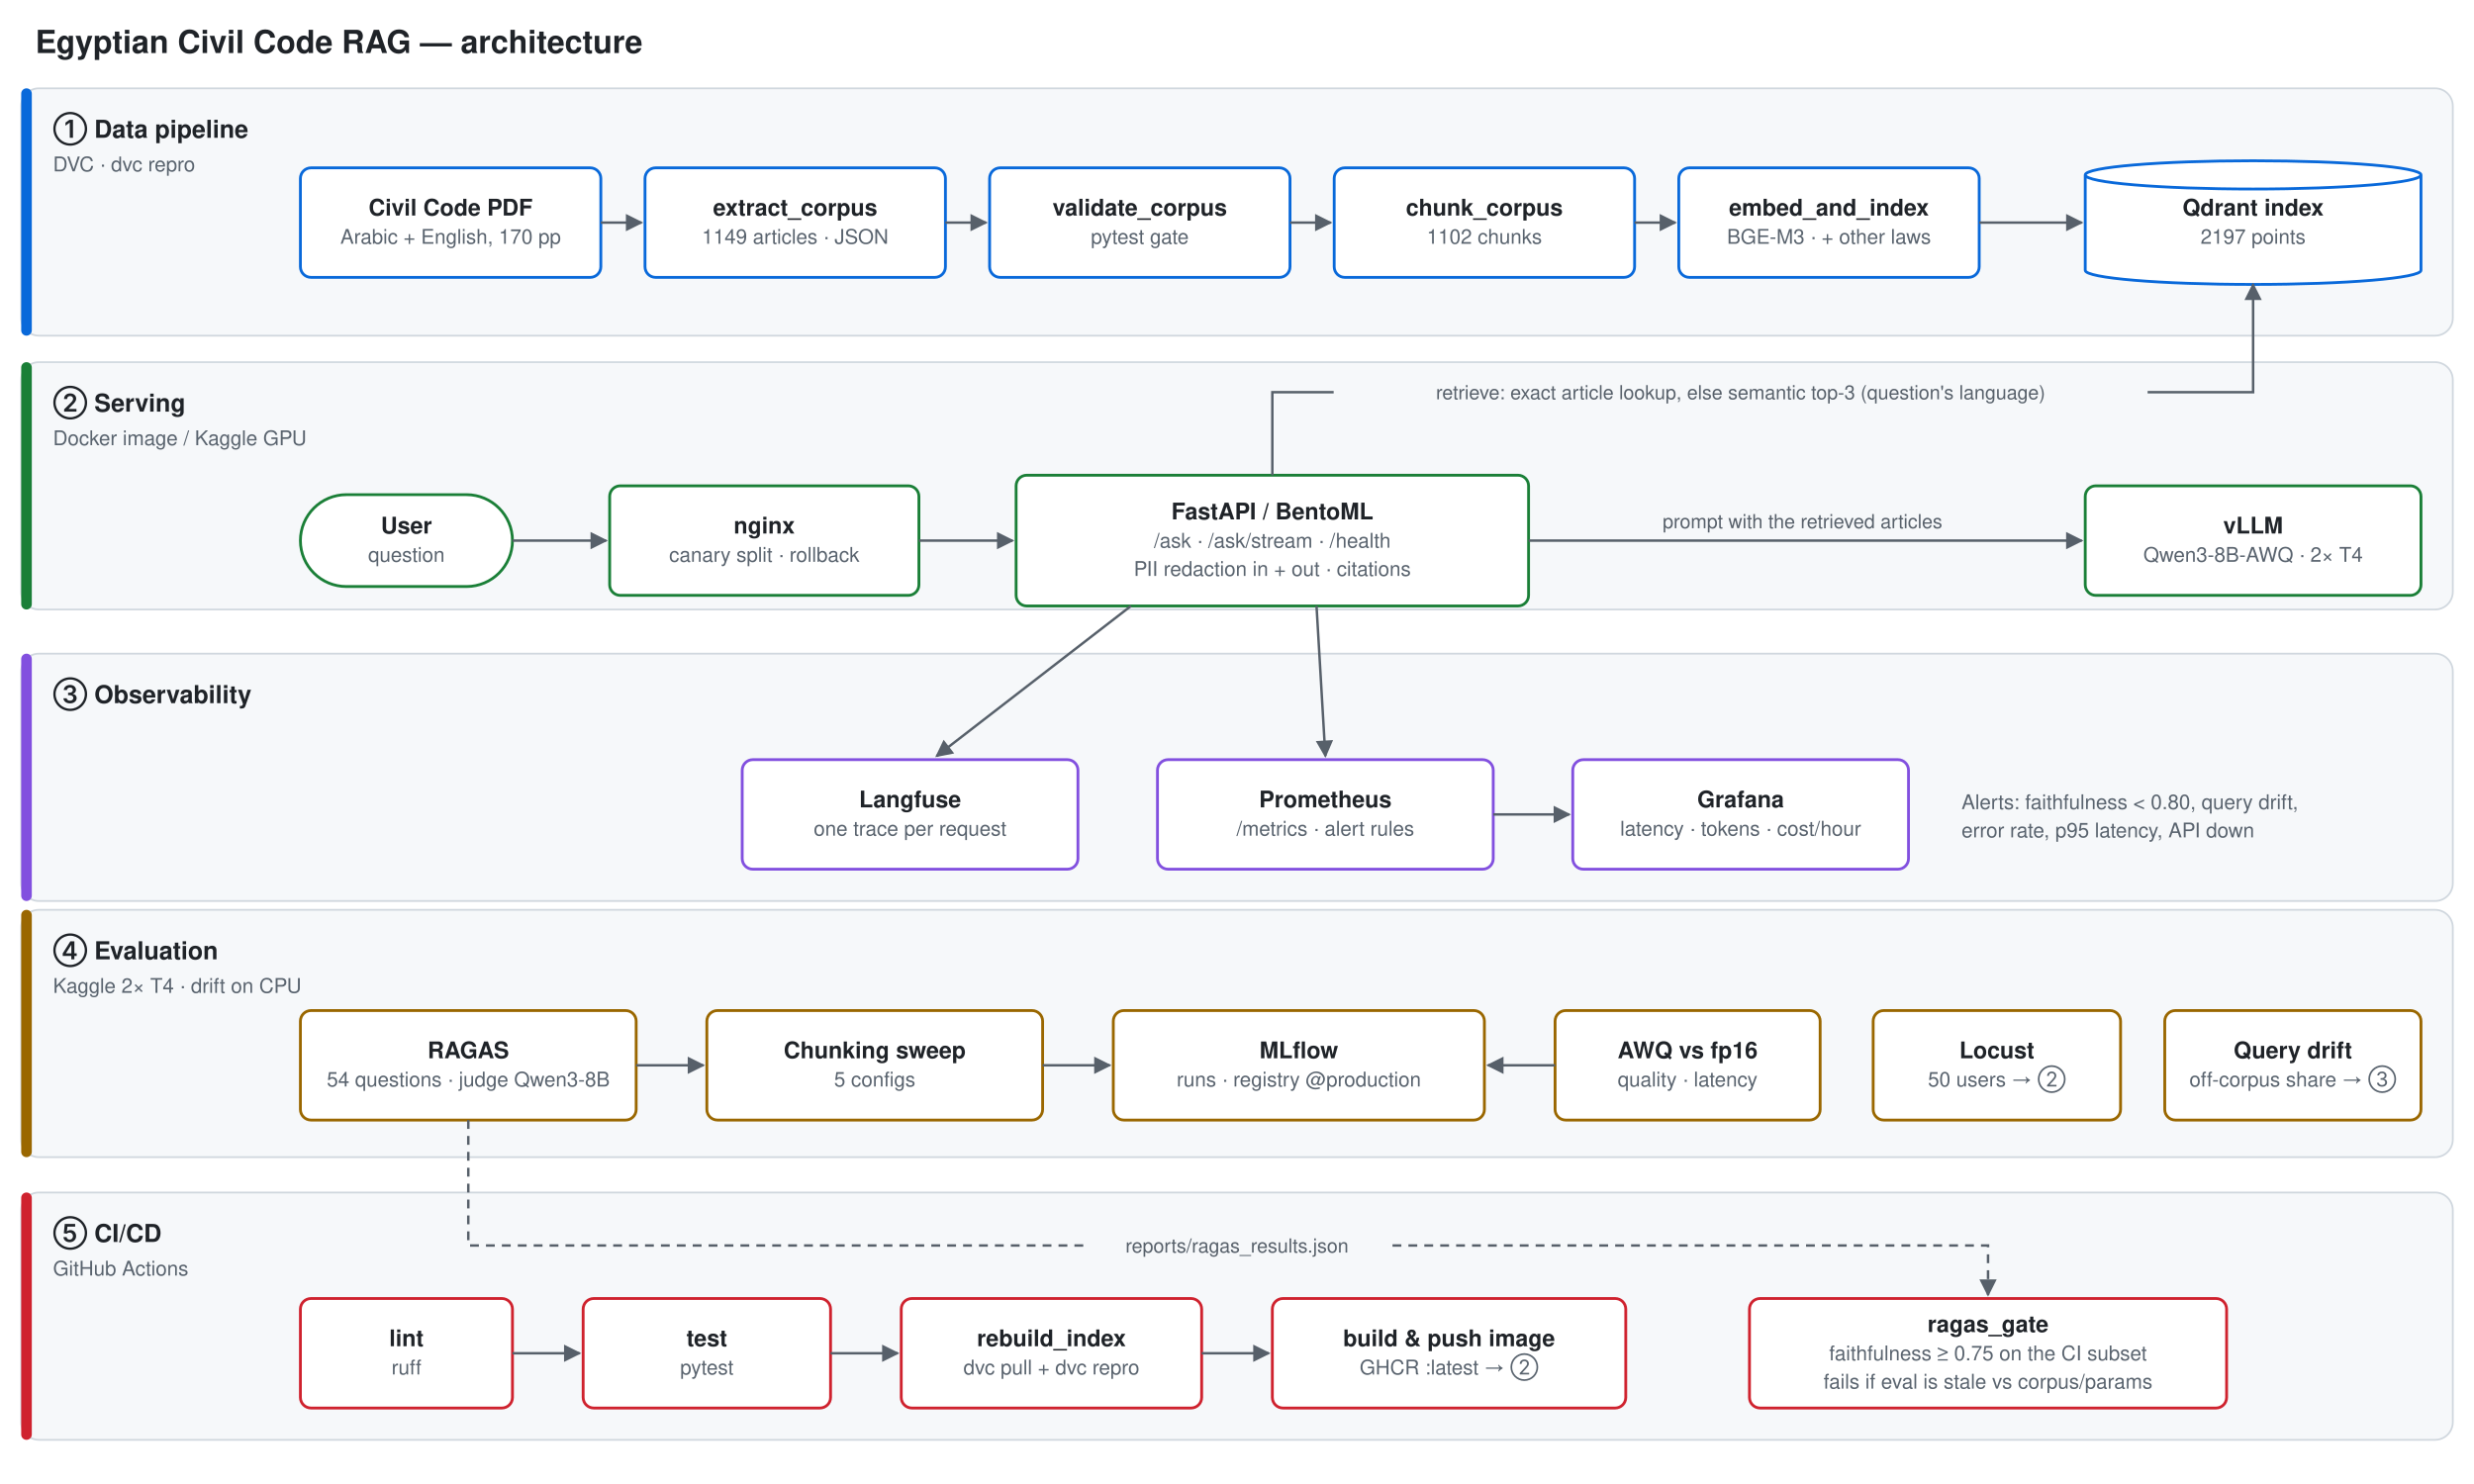
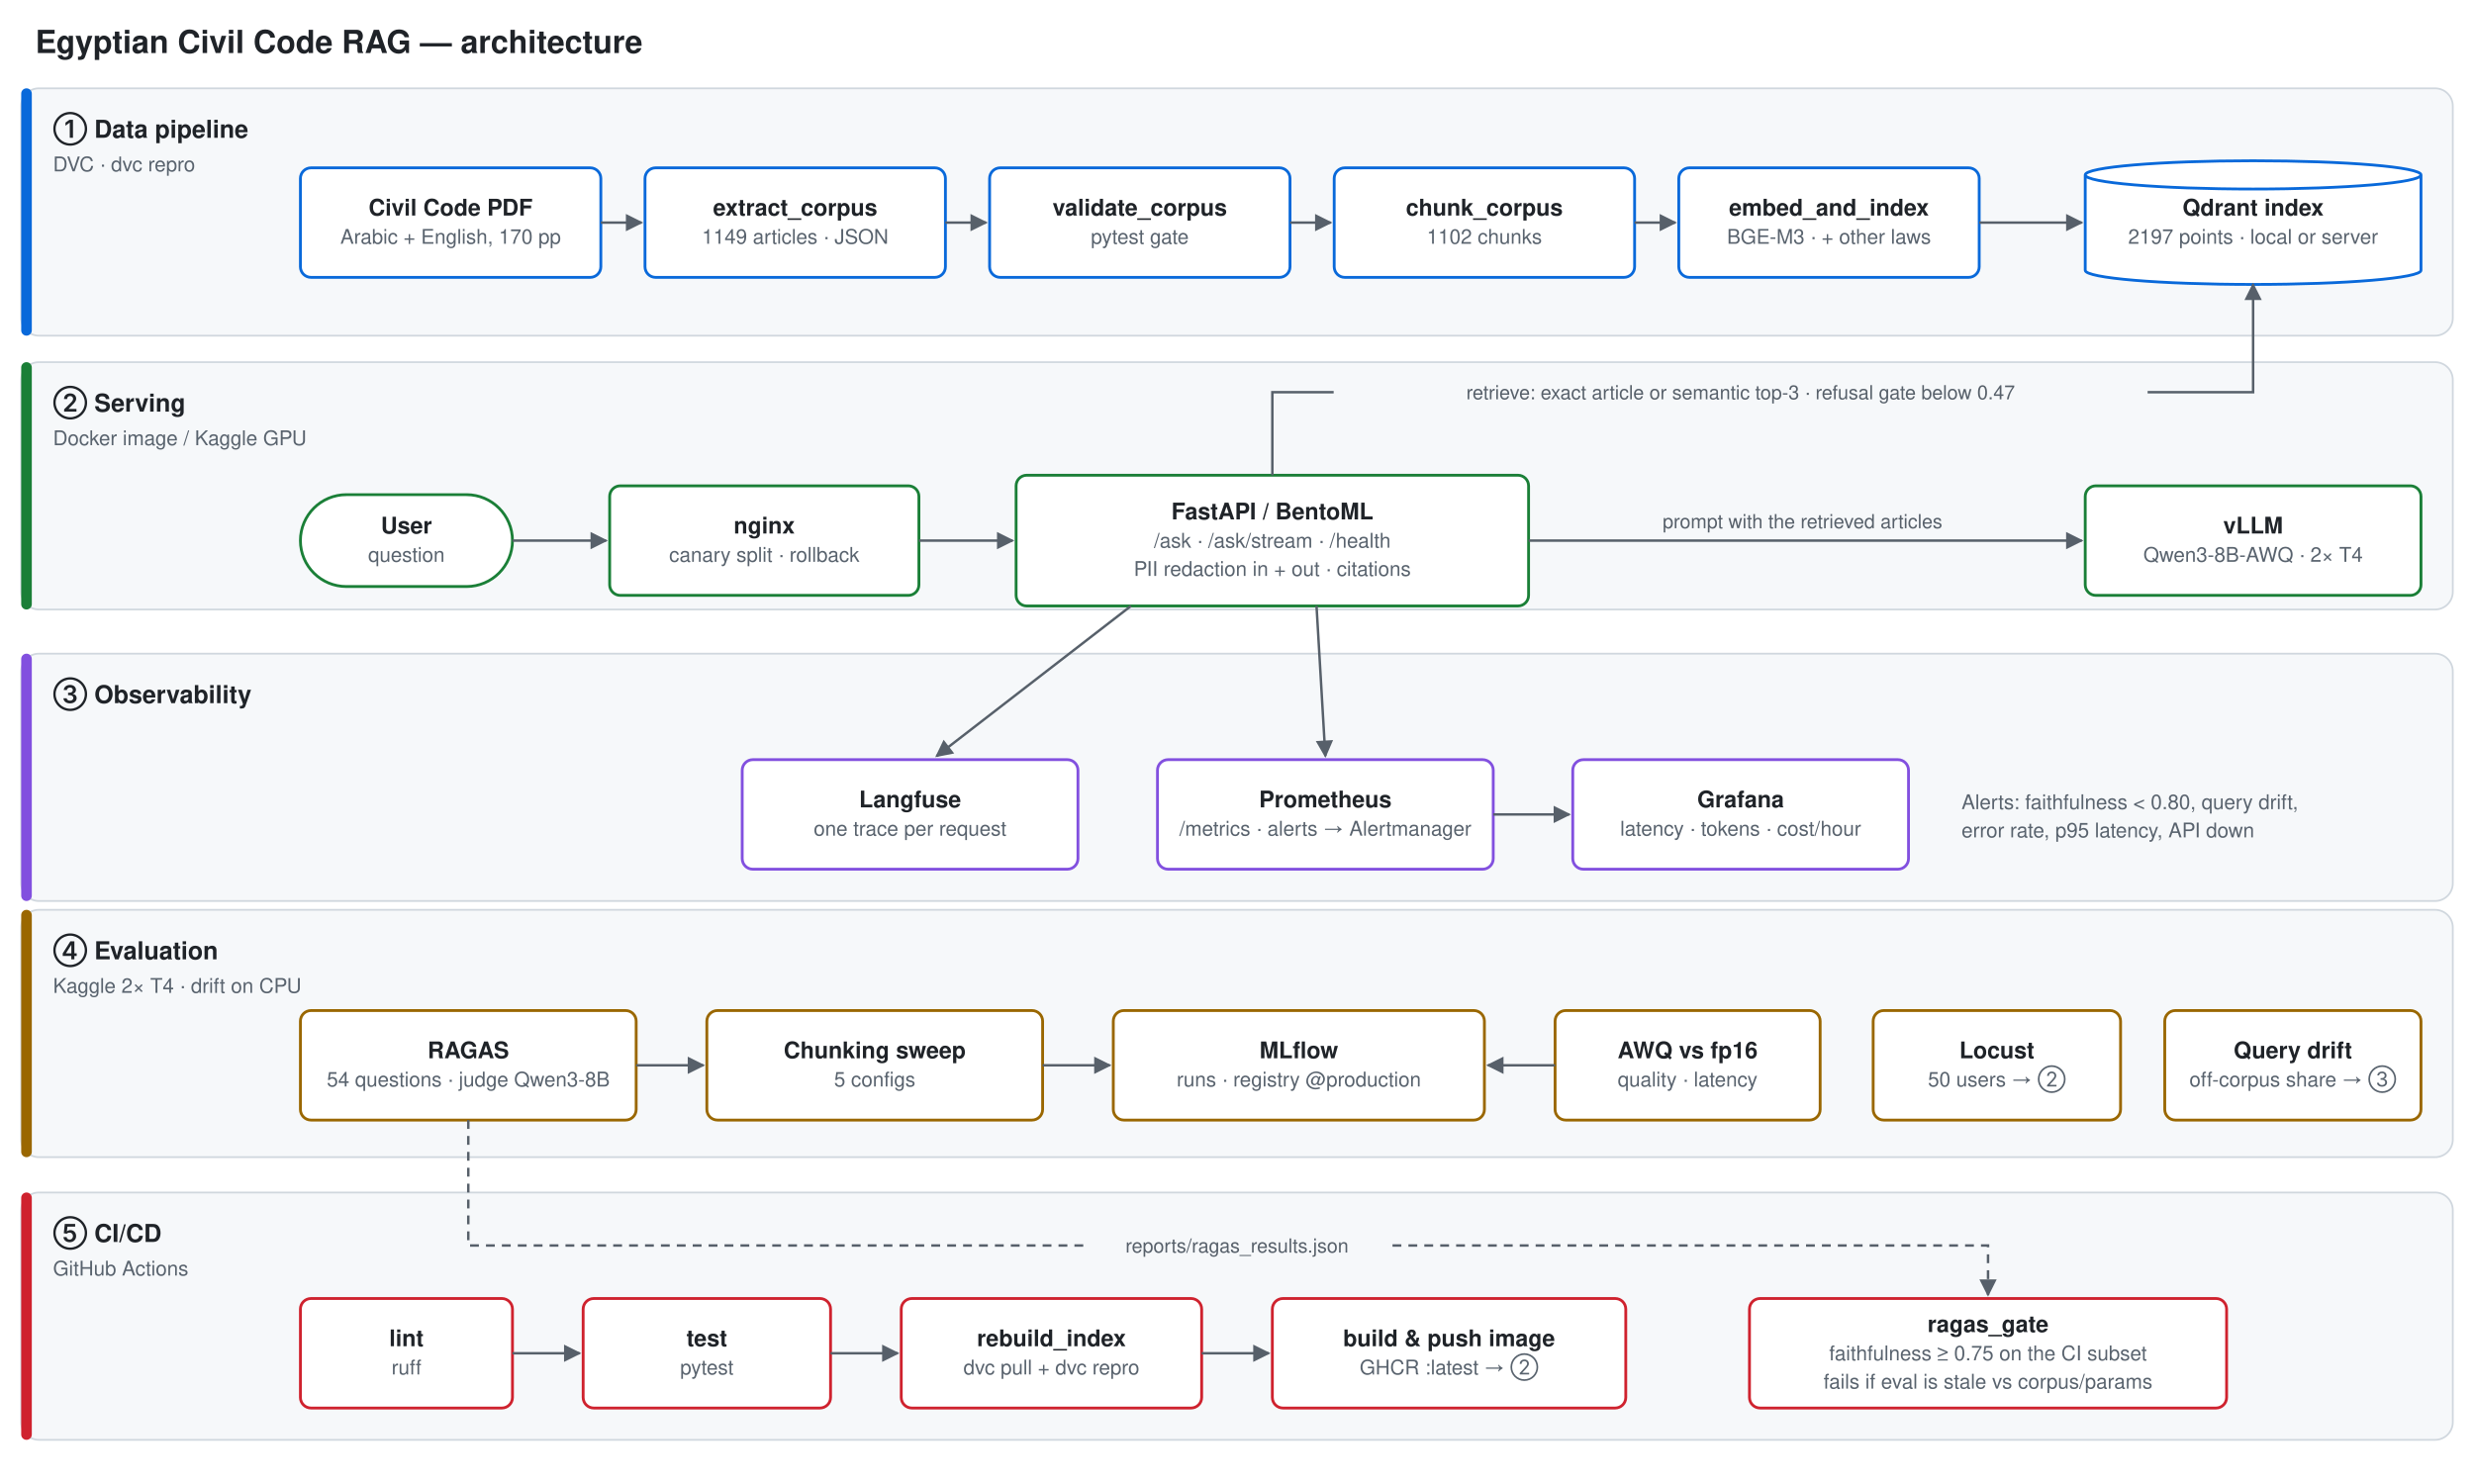
<svg xmlns="http://www.w3.org/2000/svg" viewBox="0 0 1400 840" width="1400" height="840" font-family="-apple-system, Segoe UI, Helvetica, Arial, sans-serif">
  <defs>
    <marker id="ar" viewBox="0 0 10 10" refX="9" refY="5" markerWidth="7" markerHeight="7" orient="auto-start-reverse">
      <path d="M0,0 L10,5 L0,10 z" fill="#57606a" />
    </marker>
  </defs>
  <rect width="1400" height="840" fill="#ffffff" />
  <text x="20" y="30" font-size="18" font-weight="600" fill="#1f2328">Egyptian Civil Code RAG — architecture</text>
  <rect x="12" y="50" width="1376" height="140" rx="10" fill="#f6f8fa" stroke="#d0d7de" />
  <rect x="12" y="50" width="6" height="140" rx="3" fill="#0969da" />
  <text x="30" y="78" font-size="14" font-weight="600" fill="#1f2328">① Data pipeline</text>
  <text x="30" y="97" font-size="11.5" fill="#59636e">DVC · dvc repro</text>
  <rect x="12" y="205" width="1376" height="140" rx="10" fill="#f6f8fa" stroke="#d0d7de" />
  <rect x="12" y="205" width="6" height="140" rx="3" fill="#1a7f37" />
  <text x="30" y="233" font-size="14" font-weight="600" fill="#1f2328">② Serving</text>
  <text x="30" y="252" font-size="11.5" fill="#59636e">Docker image / Kaggle GPU</text>
  <rect x="12" y="370" width="1376" height="140" rx="10" fill="#f6f8fa" stroke="#d0d7de" />
  <rect x="12" y="370" width="6" height="140" rx="3" fill="#8250df" />
  <text x="30" y="398" font-size="14" font-weight="600" fill="#1f2328">③ Observability</text>
  <rect x="12" y="515" width="1376" height="140" rx="10" fill="#f6f8fa" stroke="#d0d7de" />
  <rect x="12" y="515" width="6" height="140" rx="3" fill="#9a6700" />
  <text x="30" y="543" font-size="14" font-weight="600" fill="#1f2328">④ Evaluation</text>
  <text x="30" y="562" font-size="11.5" fill="#59636e">Kaggle 2× T4 · drift on CPU</text>
  <rect x="12" y="675" width="1376" height="140" rx="10" fill="#f6f8fa" stroke="#d0d7de" />
  <rect x="12" y="675" width="6" height="140" rx="3" fill="#cf222e" />
  <text x="30" y="703" font-size="14" font-weight="600" fill="#1f2328">⑤ CI/CD</text>
  <text x="30" y="722" font-size="11.5" fill="#59636e">GitHub Actions</text>
  <rect x="170" y="95" width="170" height="62" rx="6" fill="#fff" stroke="#0969da" stroke-width="1.6" />
  <text x="255.0" y="122.0" text-anchor="middle" font-size="13" font-weight="600" fill="#1f2328">Civil Code PDF</text>
  <text x="255.0" y="138.0" text-anchor="middle" font-size="11.5" fill="#59636e">Arabic + English, 170 pp</text>
  <rect x="365" y="95" width="170" height="62" rx="6" fill="#fff" stroke="#0969da" stroke-width="1.6" />
  <text x="450.0" y="122.0" text-anchor="middle" font-size="13" font-weight="600" fill="#1f2328">extract_corpus</text>
  <text x="450.0" y="138.0" text-anchor="middle" font-size="11.5" fill="#59636e">1149 articles · JSON</text>
  <rect x="560" y="95" width="170" height="62" rx="6" fill="#fff" stroke="#0969da" stroke-width="1.6" />
  <text x="645.0" y="122.0" text-anchor="middle" font-size="13" font-weight="600" fill="#1f2328">validate_corpus</text>
  <text x="645.0" y="138.0" text-anchor="middle" font-size="11.5" fill="#59636e">pytest gate</text>
  <rect x="755" y="95" width="170" height="62" rx="6" fill="#fff" stroke="#0969da" stroke-width="1.6" />
  <text x="840.0" y="122.0" text-anchor="middle" font-size="13" font-weight="600" fill="#1f2328">chunk_corpus</text>
  <text x="840.0" y="138.0" text-anchor="middle" font-size="11.5" fill="#59636e">1102 chunks</text>
  <rect x="950" y="95" width="170" height="62" rx="6" fill="#fff" stroke="#0969da" stroke-width="1.6" />
  <text x="1035.0" y="122.0" text-anchor="middle" font-size="13" font-weight="600" fill="#1f2328">embed_and_index</text>
  <text x="1035.0" y="138.0" text-anchor="middle" font-size="11.5" fill="#59636e">BGE-M3 · + other laws</text>
  <path d="M1180,99 a95.0,8 0 0,0 190,0 a95.0,8 0 0,0 -190,0 v54 a95.0,8 0 0,0 190,0 v-54" fill="#fff" stroke="#0969da" stroke-width="1.6" />
  <text x="1275.0" y="122.0" text-anchor="middle" font-size="13" font-weight="600" fill="#1f2328">Qdrant index</text>
-   <text x="1275.0" y="138.0" text-anchor="middle" font-size="11.5" fill="#59636e">2197 points</text>
+   <text x="1275.0" y="138.0" text-anchor="middle" font-size="11.5" fill="#59636e">2197 points · local or server</text>
  <path d="M340,126.0 L363,126.0" fill="none" stroke="#57606a" stroke-width="1.4" marker-end="url(#ar)" />
  <path d="M535,126.0 L558,126.0" fill="none" stroke="#57606a" stroke-width="1.4" marker-end="url(#ar)" />
  <path d="M730,126.0 L753,126.0" fill="none" stroke="#57606a" stroke-width="1.4" marker-end="url(#ar)" />
  <path d="M925,126.0 L948,126.0" fill="none" stroke="#57606a" stroke-width="1.4" marker-end="url(#ar)" />
  <path d="M1120,126.0 L1178,126.0" fill="none" stroke="#57606a" stroke-width="1.4" marker-end="url(#ar)" />
  <rect x="170" y="280" width="120" height="52" rx="26.0" fill="#fff" stroke="#1a7f37" stroke-width="1.6" />
  <text x="230.0" y="302.0" text-anchor="middle" font-size="13" font-weight="600" fill="#1f2328">User</text>
  <text x="230.0" y="318.0" text-anchor="middle" font-size="11.5" fill="#59636e">question</text>
  <rect x="345" y="275" width="175" height="62" rx="6" fill="#fff" stroke="#1a7f37" stroke-width="1.6" />
  <text x="432.5" y="302.0" text-anchor="middle" font-size="13" font-weight="600" fill="#1f2328">nginx</text>
  <text x="432.5" y="318.0" text-anchor="middle" font-size="11.5" fill="#59636e">canary split · rollback</text>
  <rect x="575" y="269" width="290" height="74" rx="6" fill="#fff" stroke="#1a7f37" stroke-width="1.6" />
  <text x="720.0" y="294.0" text-anchor="middle" font-size="13" font-weight="600" fill="#1f2328">FastAPI / BentoML</text>
  <text x="720.0" y="310.0" text-anchor="middle" font-size="11.5" fill="#59636e">/ask · /ask/stream · /health</text>
  <text x="720.0" y="326.0" text-anchor="middle" font-size="11.5" fill="#59636e">PII redaction in + out · citations</text>
  <rect x="1180" y="275" width="190" height="62" rx="6" fill="#fff" stroke="#1a7f37" stroke-width="1.6" />
  <text x="1275.0" y="302.0" text-anchor="middle" font-size="13" font-weight="600" fill="#1f2328">vLLM</text>
  <text x="1275.0" y="318.0" text-anchor="middle" font-size="11.5" fill="#59636e">Qwen3-8B-AWQ · 2× T4</text>
  <path d="M290,306 L343,306" fill="none" stroke="#57606a" stroke-width="1.4" marker-end="url(#ar)" />
  <path d="M520,306 L573,306" fill="none" stroke="#57606a" stroke-width="1.4" marker-end="url(#ar)" />
  <path d="M865,306 L1178,306" fill="none" stroke="#57606a" stroke-width="1.4" marker-end="url(#ar)" />
  <rect x="910.6" y="288" width="218.8" height="15" fill="#f6f8fa" />
  <text x="1020" y="299" text-anchor="middle" font-size="11" fill="#57606a">prompt with the retrieved articles</text>
  <path d="M720,269 L720,222 L1275,222 L1275,161" fill="none" stroke="#57606a" stroke-width="1.4" marker-end="url(#ar)" />
  <rect x="754.7" y="215" width="460.6" height="15" fill="#f6f8fa" />
-   <text x="985" y="226" text-anchor="middle" font-size="11" fill="#57606a">retrieve: exact article lookup, else semantic top-3 (question's language)</text>
+   <text x="985" y="226" text-anchor="middle" font-size="11" fill="#57606a">retrieve: exact article or semantic top-3 · refusal gate below 0.47</text>
  <rect x="420" y="430" width="190" height="62" rx="6" fill="#fff" stroke="#8250df" stroke-width="1.6" />
  <text x="515.0" y="457.0" text-anchor="middle" font-size="13" font-weight="600" fill="#1f2328">Langfuse</text>
  <text x="515.0" y="473.0" text-anchor="middle" font-size="11.5" fill="#59636e">one trace per request</text>
  <rect x="655" y="430" width="190" height="62" rx="6" fill="#fff" stroke="#8250df" stroke-width="1.6" />
  <text x="750.0" y="457.0" text-anchor="middle" font-size="13" font-weight="600" fill="#1f2328">Prometheus</text>
-   <text x="750.0" y="473.0" text-anchor="middle" font-size="11.5" fill="#59636e">/metrics · alert rules</text>
+   <text x="750.0" y="473.0" text-anchor="middle" font-size="11.5" fill="#59636e">/metrics · alerts → Alertmanager</text>
  <rect x="890" y="430" width="190" height="62" rx="6" fill="#fff" stroke="#8250df" stroke-width="1.6" />
  <text x="985.0" y="457.0" text-anchor="middle" font-size="13" font-weight="600" fill="#1f2328">Grafana</text>
  <text x="985.0" y="473.0" text-anchor="middle" font-size="11.5" fill="#59636e">latency · tokens · cost/hour</text>
  <path d="M640,343 L530,428" fill="none" stroke="#57606a" stroke-width="1.4" marker-end="url(#ar)" />
  <path d="M745,343 L750,428" fill="none" stroke="#57606a" stroke-width="1.4" marker-end="url(#ar)" />
  <path d="M845,461 L888,461" fill="none" stroke="#57606a" stroke-width="1.4" marker-end="url(#ar)" />
  <text x="1110" y="458" font-size="11.5" fill="#59636e">Alerts: faithfulness &lt; 0.80, query drift,</text>
  <text x="1110" y="474" font-size="11.5" fill="#59636e">error rate, p95 latency, API down</text>
  <rect x="170" y="572" width="190" height="62" rx="6" fill="#fff" stroke="#9a6700" stroke-width="1.6" />
  <text x="265.0" y="599.0" text-anchor="middle" font-size="13" font-weight="600" fill="#1f2328">RAGAS</text>
  <text x="265.0" y="615.0" text-anchor="middle" font-size="11.5" fill="#59636e">54 questions · judge Qwen3-8B</text>
  <rect x="400" y="572" width="190" height="62" rx="6" fill="#fff" stroke="#9a6700" stroke-width="1.6" />
  <text x="495.0" y="599.0" text-anchor="middle" font-size="13" font-weight="600" fill="#1f2328">Chunking sweep</text>
  <text x="495.0" y="615.0" text-anchor="middle" font-size="11.5" fill="#59636e">5 configs</text>
  <rect x="630" y="572" width="210" height="62" rx="6" fill="#fff" stroke="#9a6700" stroke-width="1.6" />
  <text x="735.0" y="599.0" text-anchor="middle" font-size="13" font-weight="600" fill="#1f2328">MLflow</text>
  <text x="735.0" y="615.0" text-anchor="middle" font-size="11.5" fill="#59636e">runs · registry @production</text>
  <rect x="880" y="572" width="150" height="62" rx="6" fill="#fff" stroke="#9a6700" stroke-width="1.6" />
  <text x="955.0" y="599.0" text-anchor="middle" font-size="13" font-weight="600" fill="#1f2328">AWQ vs fp16</text>
  <text x="955.0" y="615.0" text-anchor="middle" font-size="11.5" fill="#59636e">quality · latency</text>
  <rect x="1060" y="572" width="140" height="62" rx="6" fill="#fff" stroke="#9a6700" stroke-width="1.6" />
  <text x="1130.0" y="599.0" text-anchor="middle" font-size="13" font-weight="600" fill="#1f2328">Locust</text>
  <text x="1130.0" y="615.0" text-anchor="middle" font-size="11.5" fill="#59636e">50 users → ②</text>
  <rect x="1225" y="572" width="145" height="62" rx="6" fill="#fff" stroke="#9a6700" stroke-width="1.6" />
  <text x="1297.5" y="599.0" text-anchor="middle" font-size="13" font-weight="600" fill="#1f2328">Query drift</text>
  <text x="1297.5" y="615.0" text-anchor="middle" font-size="11.5" fill="#59636e">off-corpus share → ③</text>
  <path d="M360,603 L398,603" fill="none" stroke="#57606a" stroke-width="1.4" marker-end="url(#ar)" />
  <path d="M590,603 L628,603" fill="none" stroke="#57606a" stroke-width="1.4" marker-end="url(#ar)" />
  <path d="M880,603 L842,603" fill="none" stroke="#57606a" stroke-width="1.4" marker-end="url(#ar)" />
  <rect x="170" y="735" width="120" height="62" rx="6" fill="#fff" stroke="#cf222e" stroke-width="1.6" />
  <text x="230.0" y="762.0" text-anchor="middle" font-size="13" font-weight="600" fill="#1f2328">lint</text>
  <text x="230.0" y="778.0" text-anchor="middle" font-size="11.5" fill="#59636e">ruff</text>
  <rect x="330" y="735" width="140" height="62" rx="6" fill="#fff" stroke="#cf222e" stroke-width="1.6" />
  <text x="400.0" y="762.0" text-anchor="middle" font-size="13" font-weight="600" fill="#1f2328">test</text>
  <text x="400.0" y="778.0" text-anchor="middle" font-size="11.5" fill="#59636e">pytest</text>
  <rect x="510" y="735" width="170" height="62" rx="6" fill="#fff" stroke="#cf222e" stroke-width="1.6" />
  <text x="595.0" y="762.0" text-anchor="middle" font-size="13" font-weight="600" fill="#1f2328">rebuild_index</text>
  <text x="595.0" y="778.0" text-anchor="middle" font-size="11.5" fill="#59636e">dvc pull + dvc repro</text>
  <rect x="720" y="735" width="200" height="62" rx="6" fill="#fff" stroke="#cf222e" stroke-width="1.6" />
  <text x="820.0" y="762.0" text-anchor="middle" font-size="13" font-weight="600" fill="#1f2328">build &amp; push image</text>
  <text x="820.0" y="778.0" text-anchor="middle" font-size="11.5" fill="#59636e">GHCR :latest → ②</text>
  <rect x="990" y="735" width="270" height="62" rx="6" fill="#fff" stroke="#cf222e" stroke-width="1.6" />
  <text x="1125.0" y="754.0" text-anchor="middle" font-size="13" font-weight="600" fill="#1f2328">ragas_gate</text>
  <text x="1125.0" y="770.0" text-anchor="middle" font-size="11.5" fill="#59636e">faithfulness ≥ 0.75 on the CI subset</text>
  <text x="1125.0" y="786.0" text-anchor="middle" font-size="11.5" fill="#59636e">fails if eval is stale vs corpus/params</text>
  <path d="M290,766 L328,766" fill="none" stroke="#57606a" stroke-width="1.4" marker-end="url(#ar)" />
  <path d="M470,766 L508,766" fill="none" stroke="#57606a" stroke-width="1.4" marker-end="url(#ar)" />
  <path d="M680,766 L718,766" fill="none" stroke="#57606a" stroke-width="1.4" marker-end="url(#ar)" />
  <path d="M265,634 L265,705 L1125,705 L1125,733" fill="none" stroke="#57606a" stroke-width="1.4" stroke-dasharray="5 4" marker-end="url(#ar)" />
  <rect x="615.4" y="698" width="169.2" height="15" fill="#f6f8fa" />
  <text x="700" y="709" text-anchor="middle" font-size="11" fill="#57606a">reports/ragas_results.json</text>
</svg>
